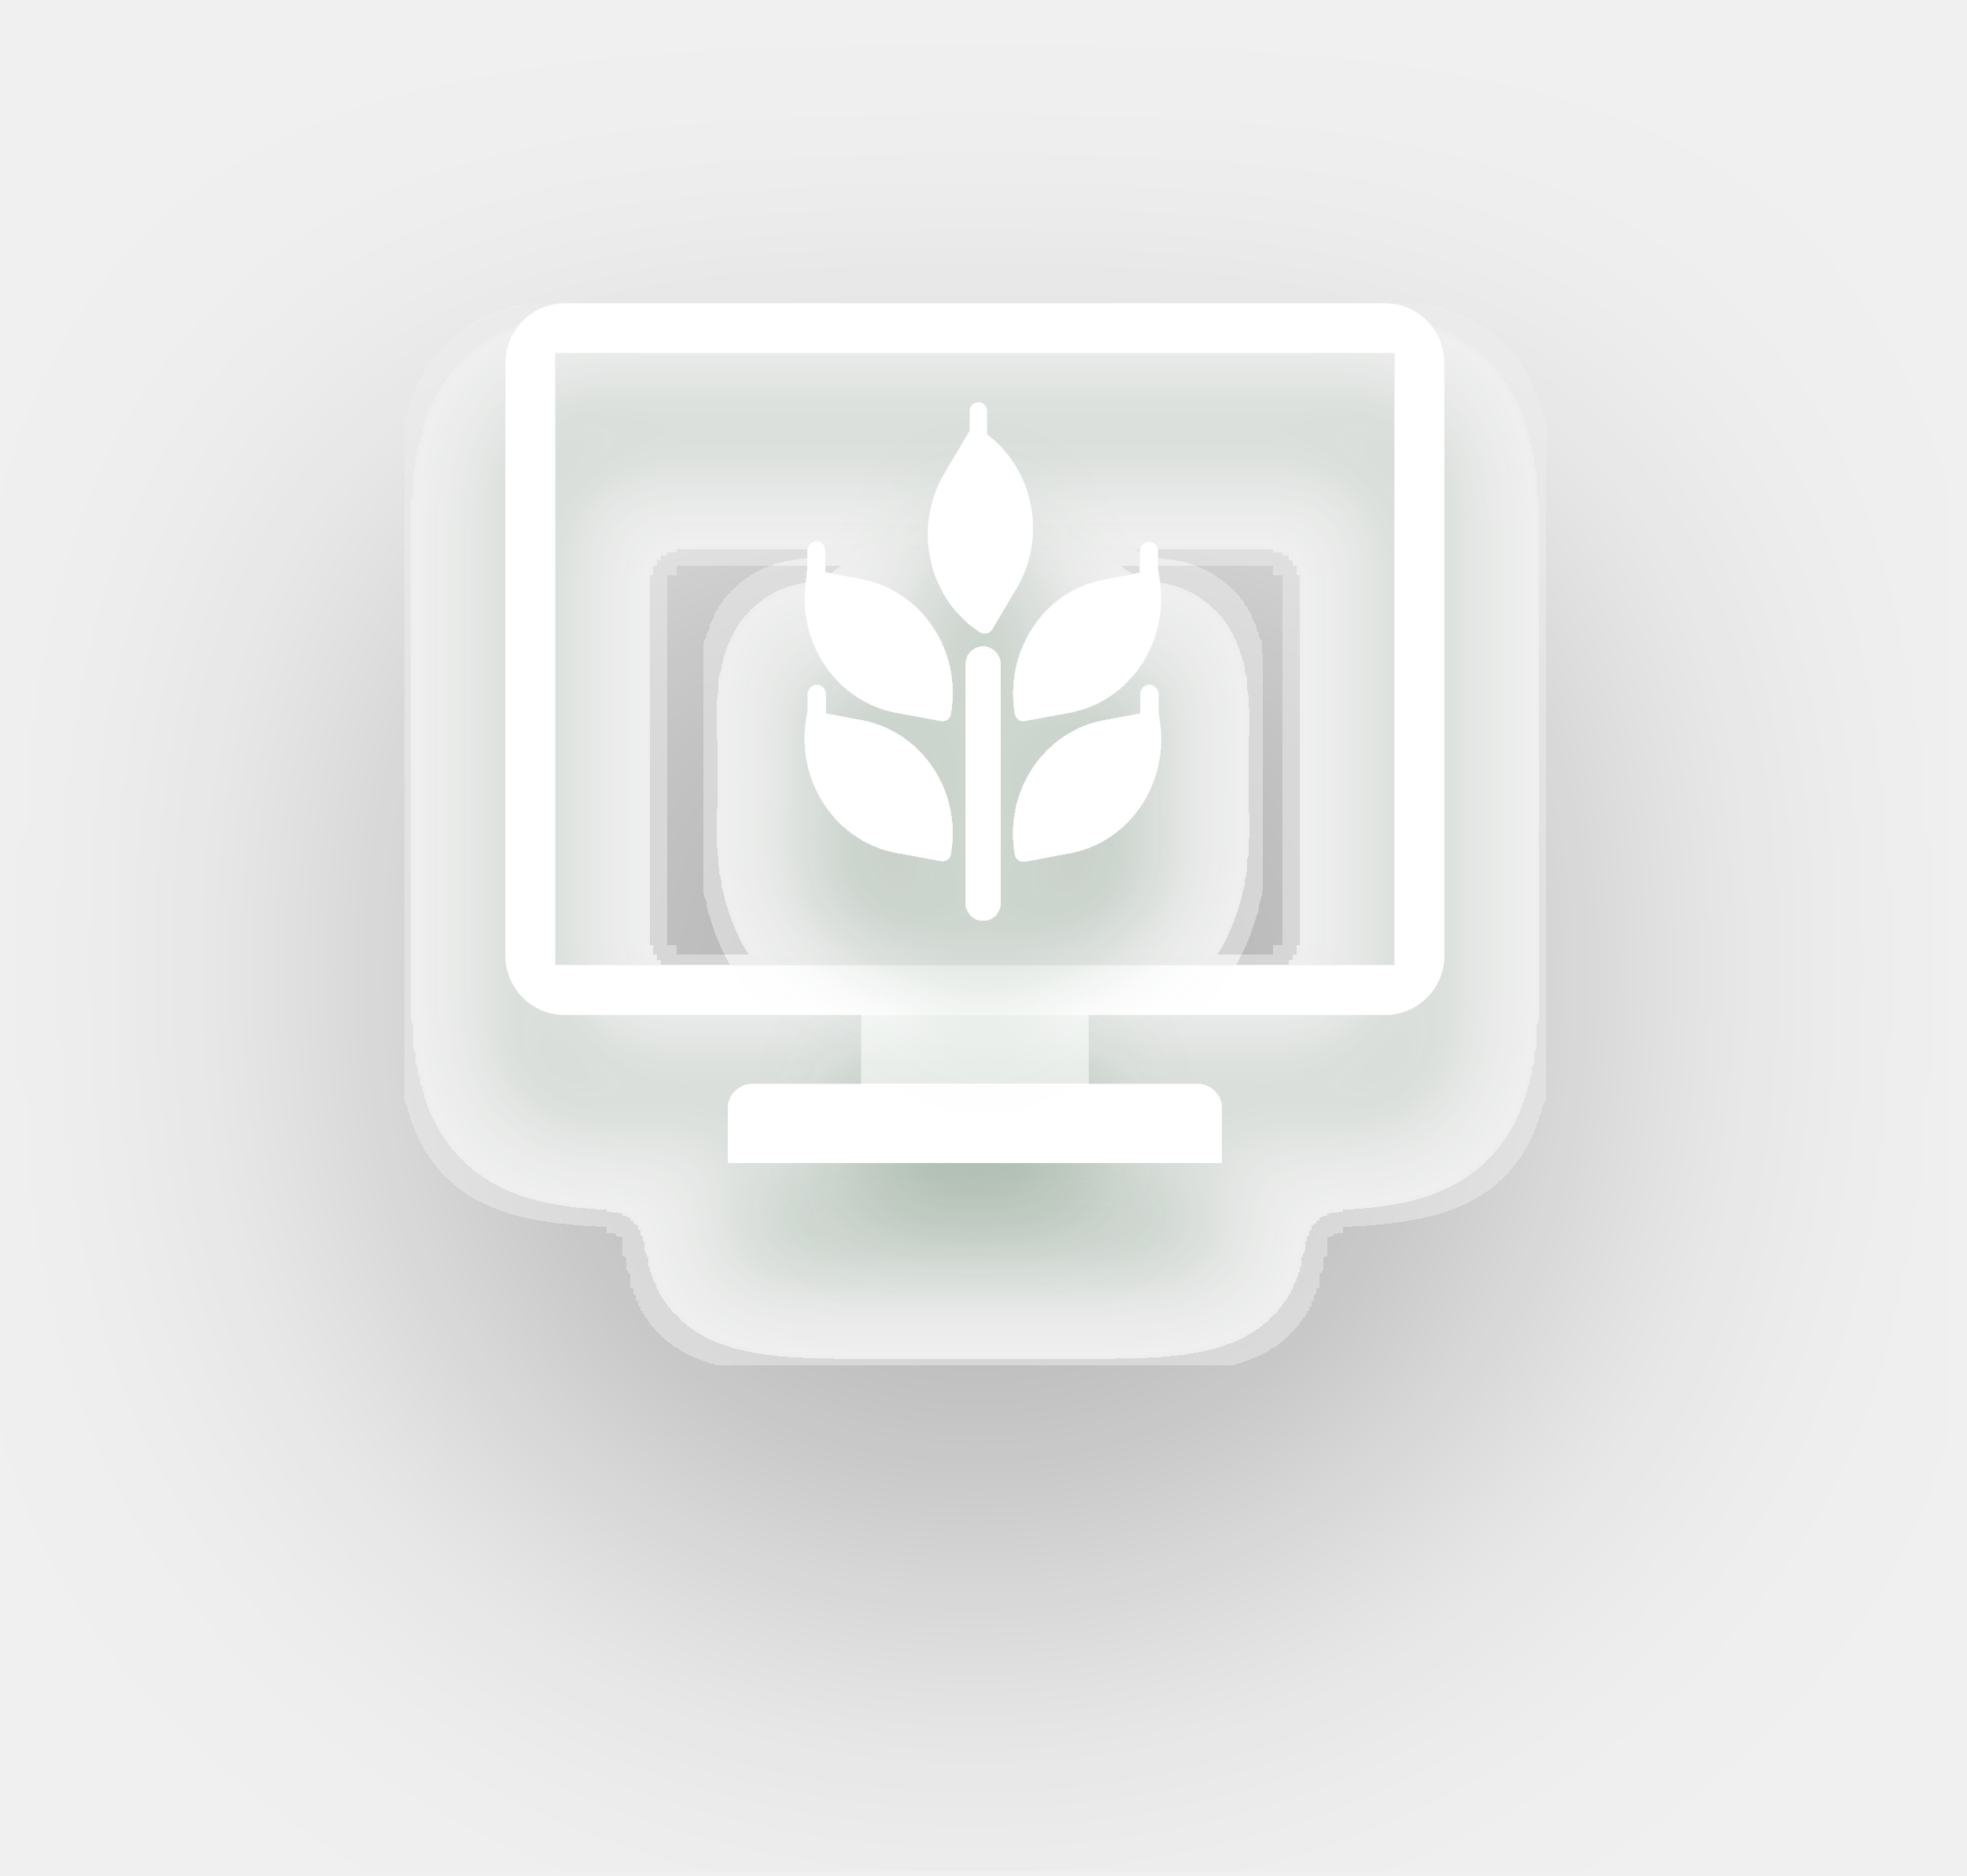
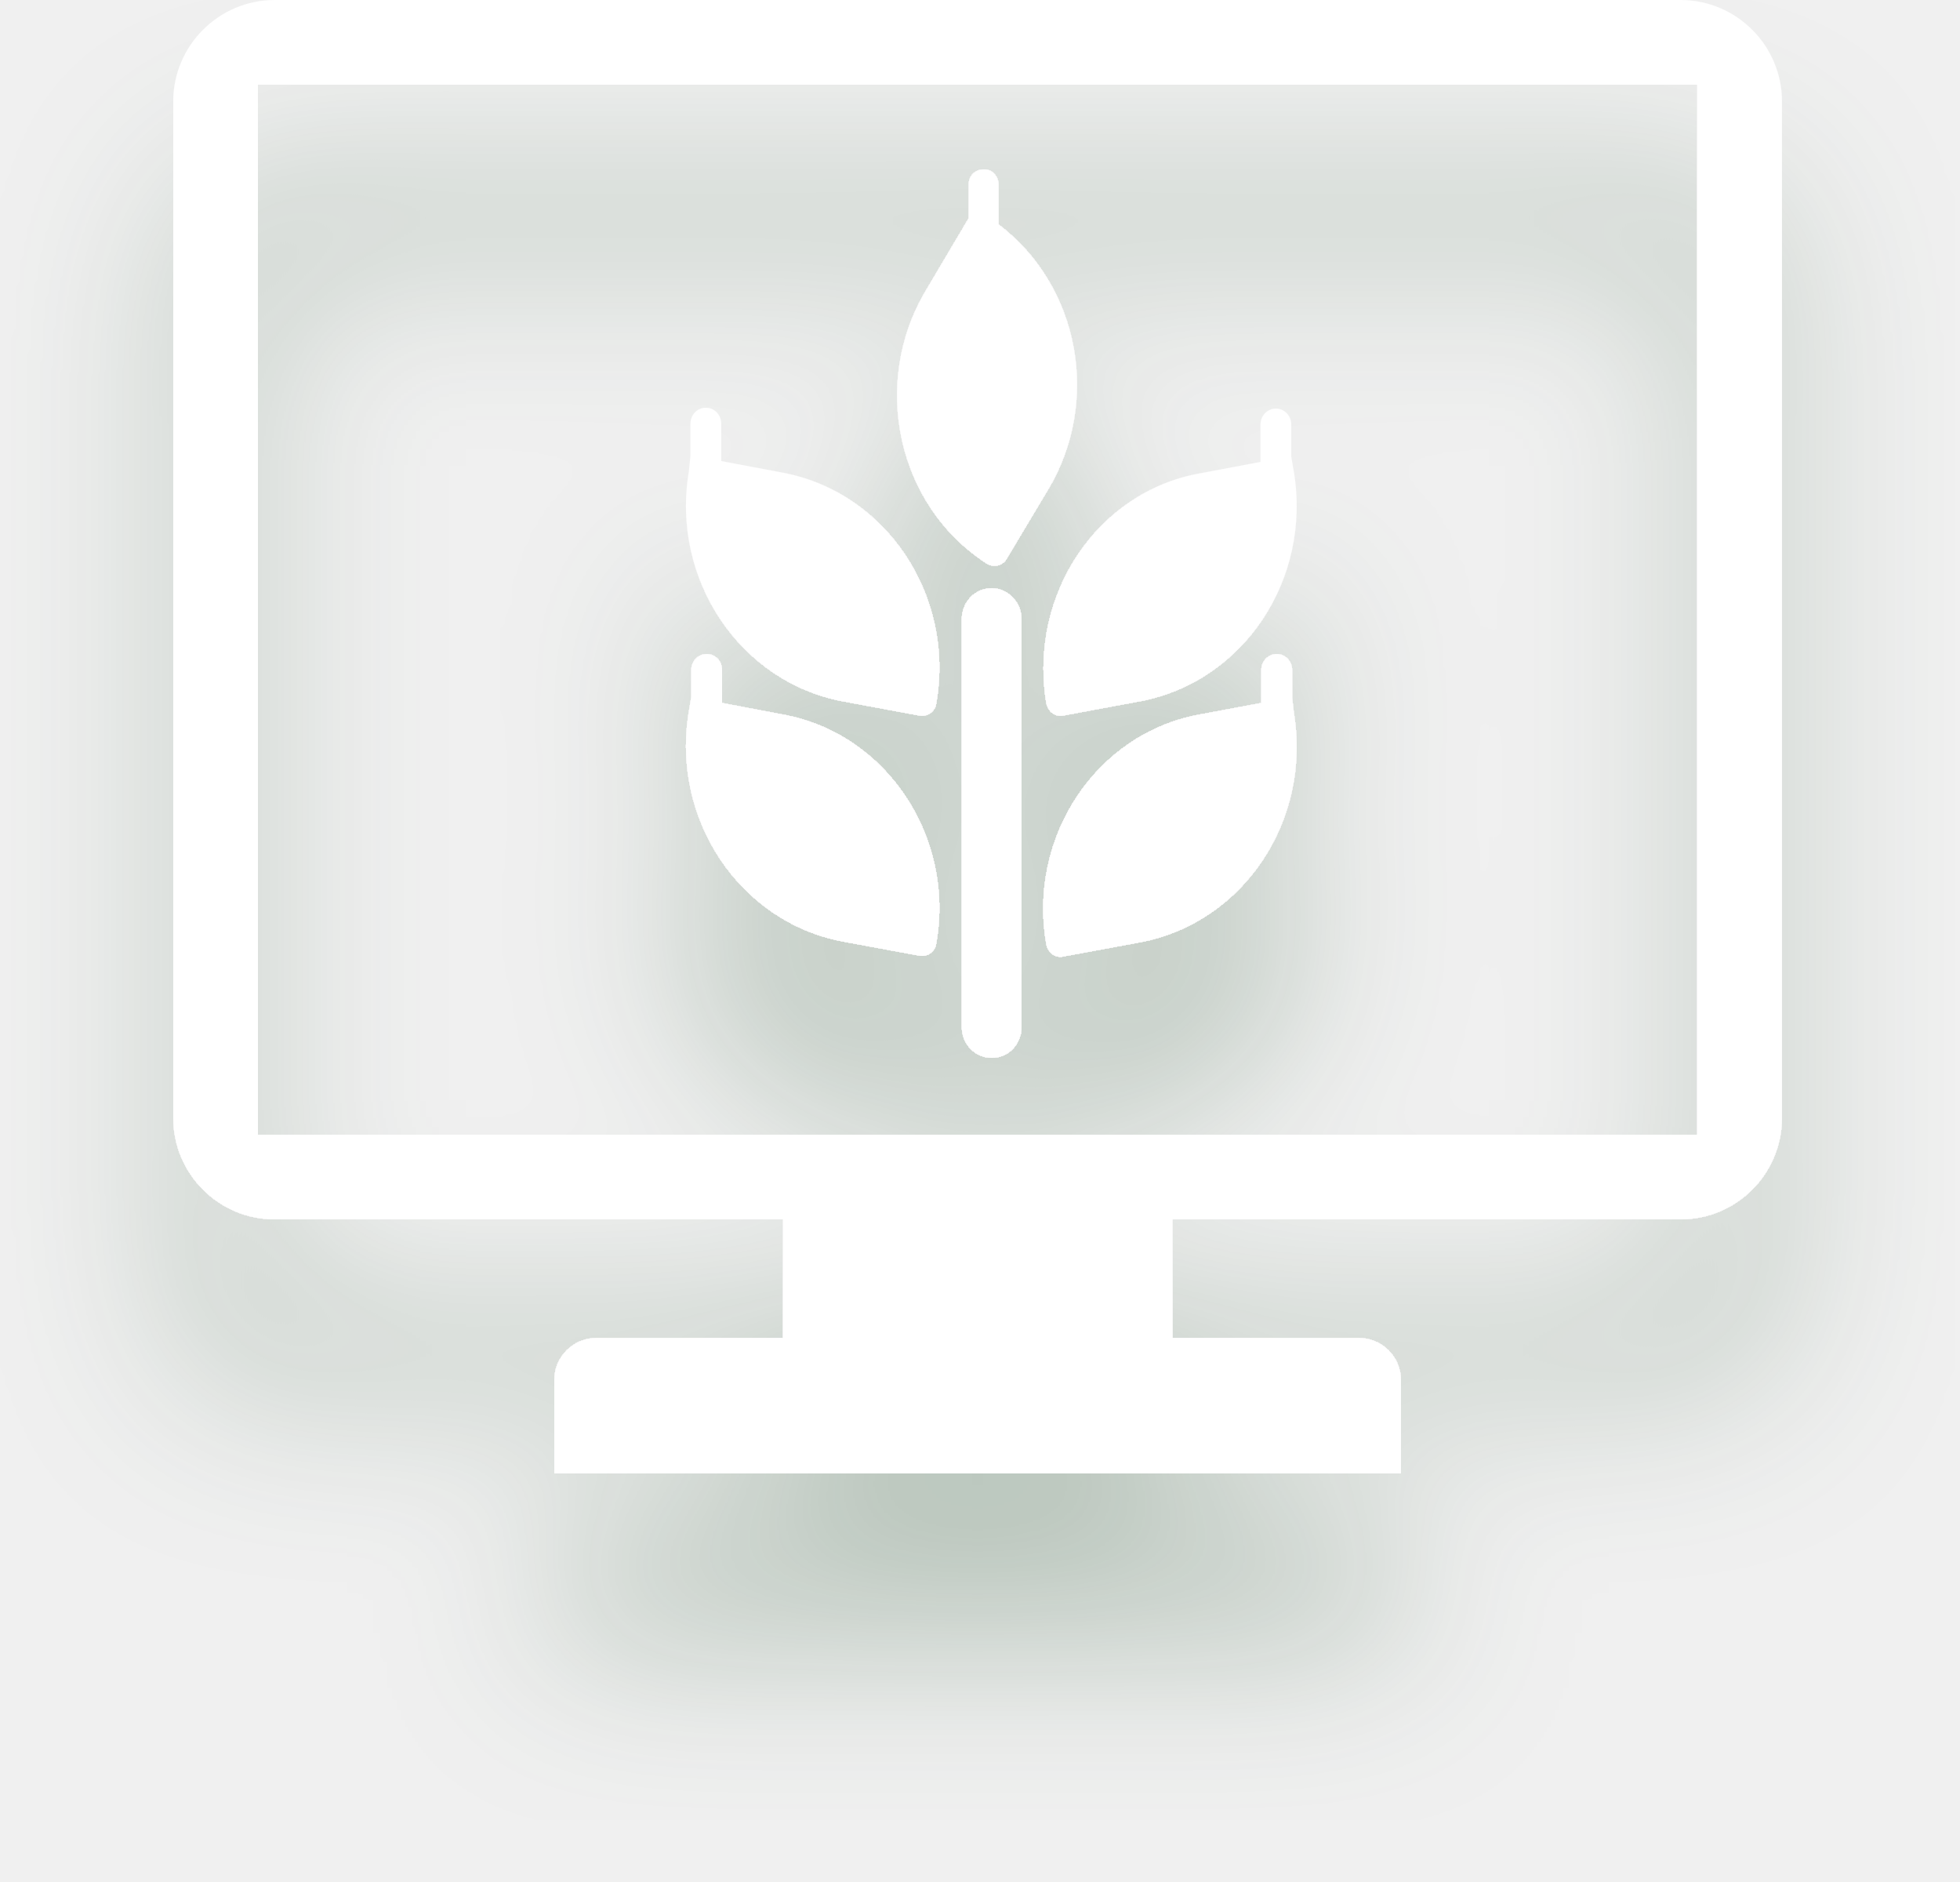
- <svg xmlns="http://www.w3.org/2000/svg" width="43" height="41" viewBox="0 0 43 41" fill="none">
-   <g filter="url(#filter0_d_562_3020)">
-     <g filter="url(#filter1_d_562_3020)">
-       <path d="M18.83 21.211H23.798V24.126H18.83V21.211Z" fill="white" />
-     </g>
-     <g filter="url(#filter2_d_562_3020)">
-       <path d="M12.349 6.632H30.275C30.991 6.632 31.571 7.212 31.571 7.927V20.885C31.571 21.601 30.991 22.181 30.275 22.181H12.349C11.633 22.181 11.053 21.601 11.053 20.885L11.053 7.927C11.053 7.212 11.633 6.632 12.349 6.632ZM12.133 7.712V21.101H30.491V7.712H12.133ZM16.452 23.693H26.172C26.242 23.693 26.313 23.707 26.378 23.734C26.444 23.761 26.503 23.801 26.553 23.851C26.603 23.901 26.643 23.961 26.67 24.026C26.698 24.092 26.711 24.162 26.711 24.233V25.421H15.912V24.233C15.912 24.162 15.926 24.092 15.953 24.026C15.981 23.961 16.02 23.901 16.07 23.851C16.121 23.801 16.18 23.761 16.246 23.734C16.311 23.707 16.381 23.693 16.452 23.693Z" fill="white" />
-     </g>
-     <g filter="url(#filter3_d_562_3020)">
-       <path d="M21.492 14.133C21.274 14.133 21.111 14.315 21.111 14.53V19.725C21.111 19.952 21.285 20.122 21.492 20.122C21.709 20.122 21.873 19.94 21.873 19.725V14.53C21.873 14.315 21.699 14.133 21.492 14.133ZM18.825 12.659L18.041 12.512V12.035C18.041 11.922 17.954 11.831 17.846 11.831C17.737 11.831 17.65 11.922 17.65 12.035V12.444L17.628 12.648C17.399 14.02 18.281 15.324 19.587 15.574L20.567 15.755C20.675 15.778 20.773 15.699 20.784 15.597C21.024 14.224 20.142 12.909 18.825 12.659ZM18.825 15.744L18.052 15.597V15.177C18.052 15.063 17.965 14.973 17.856 14.973C17.748 14.973 17.66 15.063 17.66 15.177V15.517L17.628 15.71C17.399 17.082 18.281 18.387 19.587 18.636L20.567 18.817C20.675 18.84 20.773 18.761 20.784 18.659C21.024 17.298 20.142 15.982 18.825 15.744ZM22.188 15.597C22.21 15.71 22.308 15.778 22.406 15.755L23.386 15.574C24.703 15.324 25.573 14.02 25.345 12.648L25.312 12.455V12.047C25.312 11.933 25.225 11.842 25.116 11.842C25.008 11.842 24.92 11.933 24.92 12.047V12.523L24.137 12.67C22.841 12.909 21.96 14.213 22.188 15.597ZM25.323 15.528V15.177C25.323 15.063 25.236 14.973 25.127 14.973C25.018 14.973 24.931 15.063 24.931 15.177V15.597L24.148 15.744C22.831 15.982 21.949 17.298 22.188 18.67C22.21 18.784 22.308 18.852 22.406 18.829L23.386 18.647C24.703 18.398 25.573 17.094 25.345 15.721L25.323 15.528ZM21.427 13.816C21.514 13.873 21.633 13.85 21.688 13.748L22.21 12.875C22.885 11.752 22.613 10.277 21.579 9.495V8.996C21.579 8.882 21.503 8.792 21.394 8.792C21.285 8.792 21.198 8.871 21.198 8.984V9.415L20.654 10.334C19.946 11.514 20.284 13.079 21.427 13.816C21.416 13.816 21.416 13.816 21.427 13.816Z" fill="white" />
-     </g>
+ <svg xmlns="http://www.w3.org/2000/svg" width="25" height="24" viewBox="0 0 25 24" fill="none">
+   <g filter="url(#filter0_d_677_2907)">
+     <path d="M9.988 14.579H14.955V17.495H9.988V14.579Z" fill="white" />
+     <path d="M3.506 0H21.433C22.148 0 22.729 0.58 22.729 1.296V14.254C22.729 14.97 22.148 15.55 21.433 15.55H3.506C2.791 15.55 2.21 14.97 2.21 14.254L2.21 1.296C2.21 0.58 2.791 0 3.506 0ZM3.29 1.08V14.47H21.649V1.08H3.29ZM7.61 17.062H17.329C17.4 17.062 17.47 17.076 17.536 17.103C17.601 17.13 17.661 17.17 17.711 17.22C17.761 17.27 17.801 17.329 17.828 17.395C17.855 17.46 17.869 17.531 17.869 17.602V18.79H7.07V17.602C7.07 17.531 7.084 17.46 7.111 17.395C7.138 17.329 7.178 17.27 7.228 17.22C7.278 17.17 7.338 17.13 7.403 17.103C7.469 17.076 7.539 17.062 7.61 17.062Z" fill="white" />
+     <path d="M12.649 7.502C12.432 7.502 12.268 7.683 12.268 7.899V13.093C12.268 13.32 12.443 13.49 12.649 13.49C12.867 13.49 13.03 13.309 13.03 13.093V7.899C13.03 7.683 12.856 7.502 12.649 7.502ZM9.983 6.028L9.199 5.88V5.404C9.199 5.29 9.112 5.2 9.003 5.2C8.894 5.2 8.807 5.29 8.807 5.404V5.812L8.786 6.016C8.557 7.388 9.439 8.693 10.745 8.942L11.724 9.124C11.833 9.146 11.931 9.067 11.942 8.965C12.181 7.593 11.3 6.277 9.983 6.028ZM9.983 9.112L9.21 8.965V8.545C9.21 8.432 9.123 8.341 9.014 8.341C8.905 8.341 8.818 8.432 8.818 8.545V8.886L8.786 9.078C8.557 10.451 9.439 11.755 10.745 12.005L11.724 12.186C11.833 12.209 11.931 12.129 11.942 12.027C12.181 10.666 11.3 9.351 9.983 9.112ZM13.346 8.965C13.368 9.078 13.466 9.146 13.564 9.124L14.543 8.942C15.86 8.693 16.731 7.388 16.503 6.016L16.47 5.823V5.415C16.47 5.302 16.383 5.211 16.274 5.211C16.165 5.211 16.078 5.302 16.078 5.415V5.891L15.294 6.039C13.999 6.277 13.117 7.581 13.346 8.965ZM16.481 8.897V8.545C16.481 8.432 16.394 8.341 16.285 8.341C16.176 8.341 16.089 8.432 16.089 8.545V8.965L15.305 9.112C13.988 9.351 13.107 10.666 13.346 12.039C13.368 12.152 13.466 12.22 13.564 12.197L14.543 12.016C15.86 11.766 16.731 10.462 16.503 9.09L16.481 8.897ZM12.584 7.184C12.671 7.241 12.791 7.218 12.845 7.116L13.368 6.243C14.043 5.12 13.771 3.646 12.737 2.863V2.364C12.737 2.251 12.66 2.16 12.552 2.16C12.443 2.16 12.356 2.239 12.356 2.353V2.784L11.811 3.703C11.104 4.882 11.441 6.447 12.584 7.184C12.573 7.184 12.573 7.184 12.584 7.184Z" fill="white" />
  </g>
  <defs>
-     <filter id="filter0_d_562_3020" x="0" y="1.81198e-05" width="42.623" height="40.895" filterUnits="userSpaceOnUse" color-interpolation-filters="sRGB">
-       <feFlood flood-opacity="0" result="BackgroundImageFix" />
-       <feColorMatrix in="SourceAlpha" type="matrix" values="0 0 0 0 0 0 0 0 0 0 0 0 0 0 0 0 0 0 127 0" result="hardAlpha" />
-       <feOffset dy="4.421" />
-       <feGaussianBlur stdDeviation="5.526" />
-       <feComposite in2="hardAlpha" operator="out" />
-       <feColorMatrix type="matrix" values="0 0 0 0 0 0 0 0 0 0 0 0 0 0 0 0 0 0 0.25 0" />
-       <feBlend mode="normal" in2="BackgroundImageFix" result="effect1_dropShadow_562_3020" />
-       <feBlend mode="normal" in="SourceGraphic" in2="effect1_dropShadow_562_3020" result="shape" />
-     </filter>
-     <filter id="filter1_d_562_3020" x="16.62" y="21.211" width="9.389" height="7.337" filterUnits="userSpaceOnUse" color-interpolation-filters="sRGB">
+     <filter id="filter0_d_677_2907" x="-7.53403e-05" y="0" width="24.939" height="23.21" filterUnits="userSpaceOnUse" color-interpolation-filters="sRGB">
      <feFlood flood-opacity="0" result="BackgroundImageFix" />
      <feColorMatrix in="SourceAlpha" type="matrix" values="0 0 0 0 0 0 0 0 0 0 0 0 0 0 0 0 0 0 127 0" result="hardAlpha" />
      <feOffset dy="2.211" />
      <feGaussianBlur stdDeviation="1.105" />
      <feComposite in2="hardAlpha" operator="out" />
      <feColorMatrix type="matrix" values="0 0 0 0 0.102 0 0 0 0 0.29 0 0 0 0 0.141 0 0 0 0.25 0" />
-       <feBlend mode="normal" in2="BackgroundImageFix" result="effect1_dropShadow_562_3020" />
-       <feBlend mode="normal" in="SourceGraphic" in2="effect1_dropShadow_562_3020" result="shape" />
-     </filter>
-     <filter id="filter2_d_562_3020" x="8.842" y="6.632" width="24.939" height="23.21" filterUnits="userSpaceOnUse" color-interpolation-filters="sRGB">
-       <feFlood flood-opacity="0" result="BackgroundImageFix" />
-       <feColorMatrix in="SourceAlpha" type="matrix" values="0 0 0 0 0 0 0 0 0 0 0 0 0 0 0 0 0 0 127 0" result="hardAlpha" />
-       <feOffset dy="2.211" />
-       <feGaussianBlur stdDeviation="1.105" />
-       <feComposite in2="hardAlpha" operator="out" />
-       <feColorMatrix type="matrix" values="0 0 0 0 0.102 0 0 0 0 0.29 0 0 0 0 0.141 0 0 0 0.25 0" />
-       <feBlend mode="normal" in2="BackgroundImageFix" result="effect1_dropShadow_562_3020" />
-       <feBlend mode="normal" in="SourceGraphic" in2="effect1_dropShadow_562_3020" result="shape" />
-     </filter>
-     <filter id="filter3_d_562_3020" x="15.381" y="8.792" width="12.211" height="15.751" filterUnits="userSpaceOnUse" color-interpolation-filters="sRGB">
-       <feFlood flood-opacity="0" result="BackgroundImageFix" />
-       <feColorMatrix in="SourceAlpha" type="matrix" values="0 0 0 0 0 0 0 0 0 0 0 0 0 0 0 0 0 0 127 0" result="hardAlpha" />
-       <feOffset dy="2.211" />
-       <feGaussianBlur stdDeviation="1.105" />
-       <feComposite in2="hardAlpha" operator="out" />
-       <feColorMatrix type="matrix" values="0 0 0 0 0.102 0 0 0 0 0.29 0 0 0 0 0.141 0 0 0 0.25 0" />
-       <feBlend mode="normal" in2="BackgroundImageFix" result="effect1_dropShadow_562_3020" />
-       <feBlend mode="normal" in="SourceGraphic" in2="effect1_dropShadow_562_3020" result="shape" />
+       <feBlend mode="normal" in2="BackgroundImageFix" result="effect1_dropShadow_677_2907" />
+       <feBlend mode="normal" in="SourceGraphic" in2="effect1_dropShadow_677_2907" result="shape" />
    </filter>
  </defs>
</svg>
